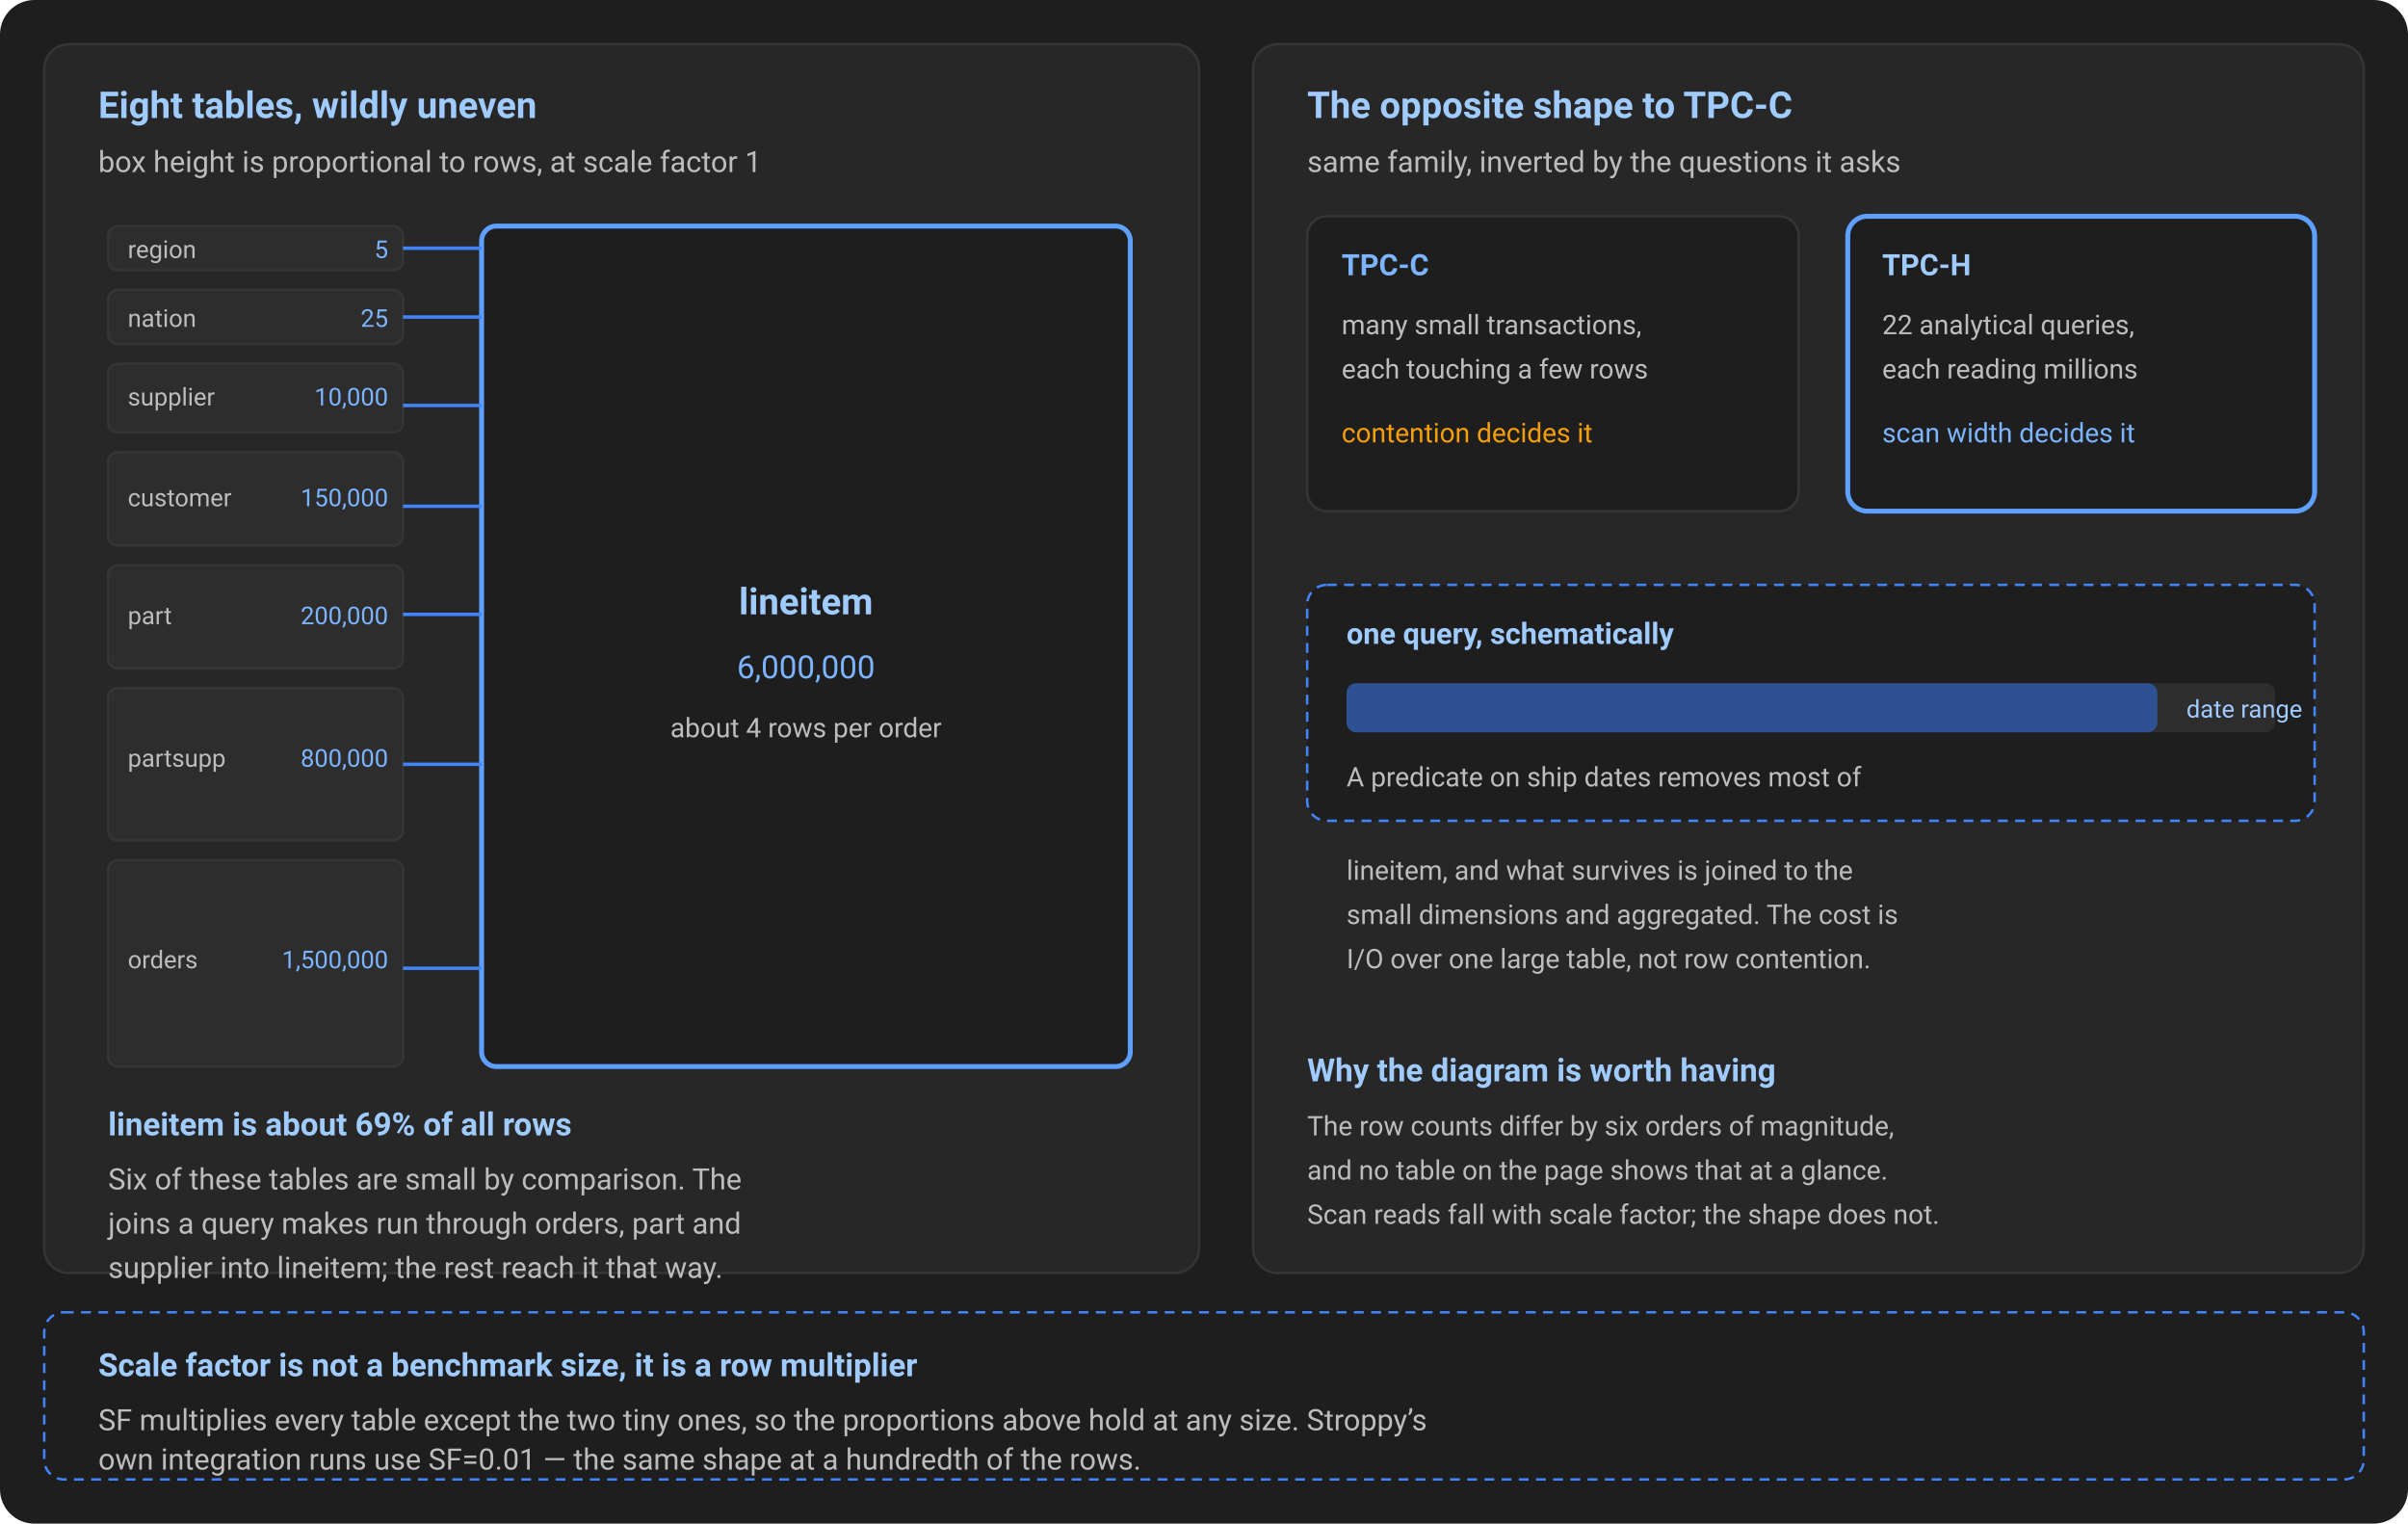
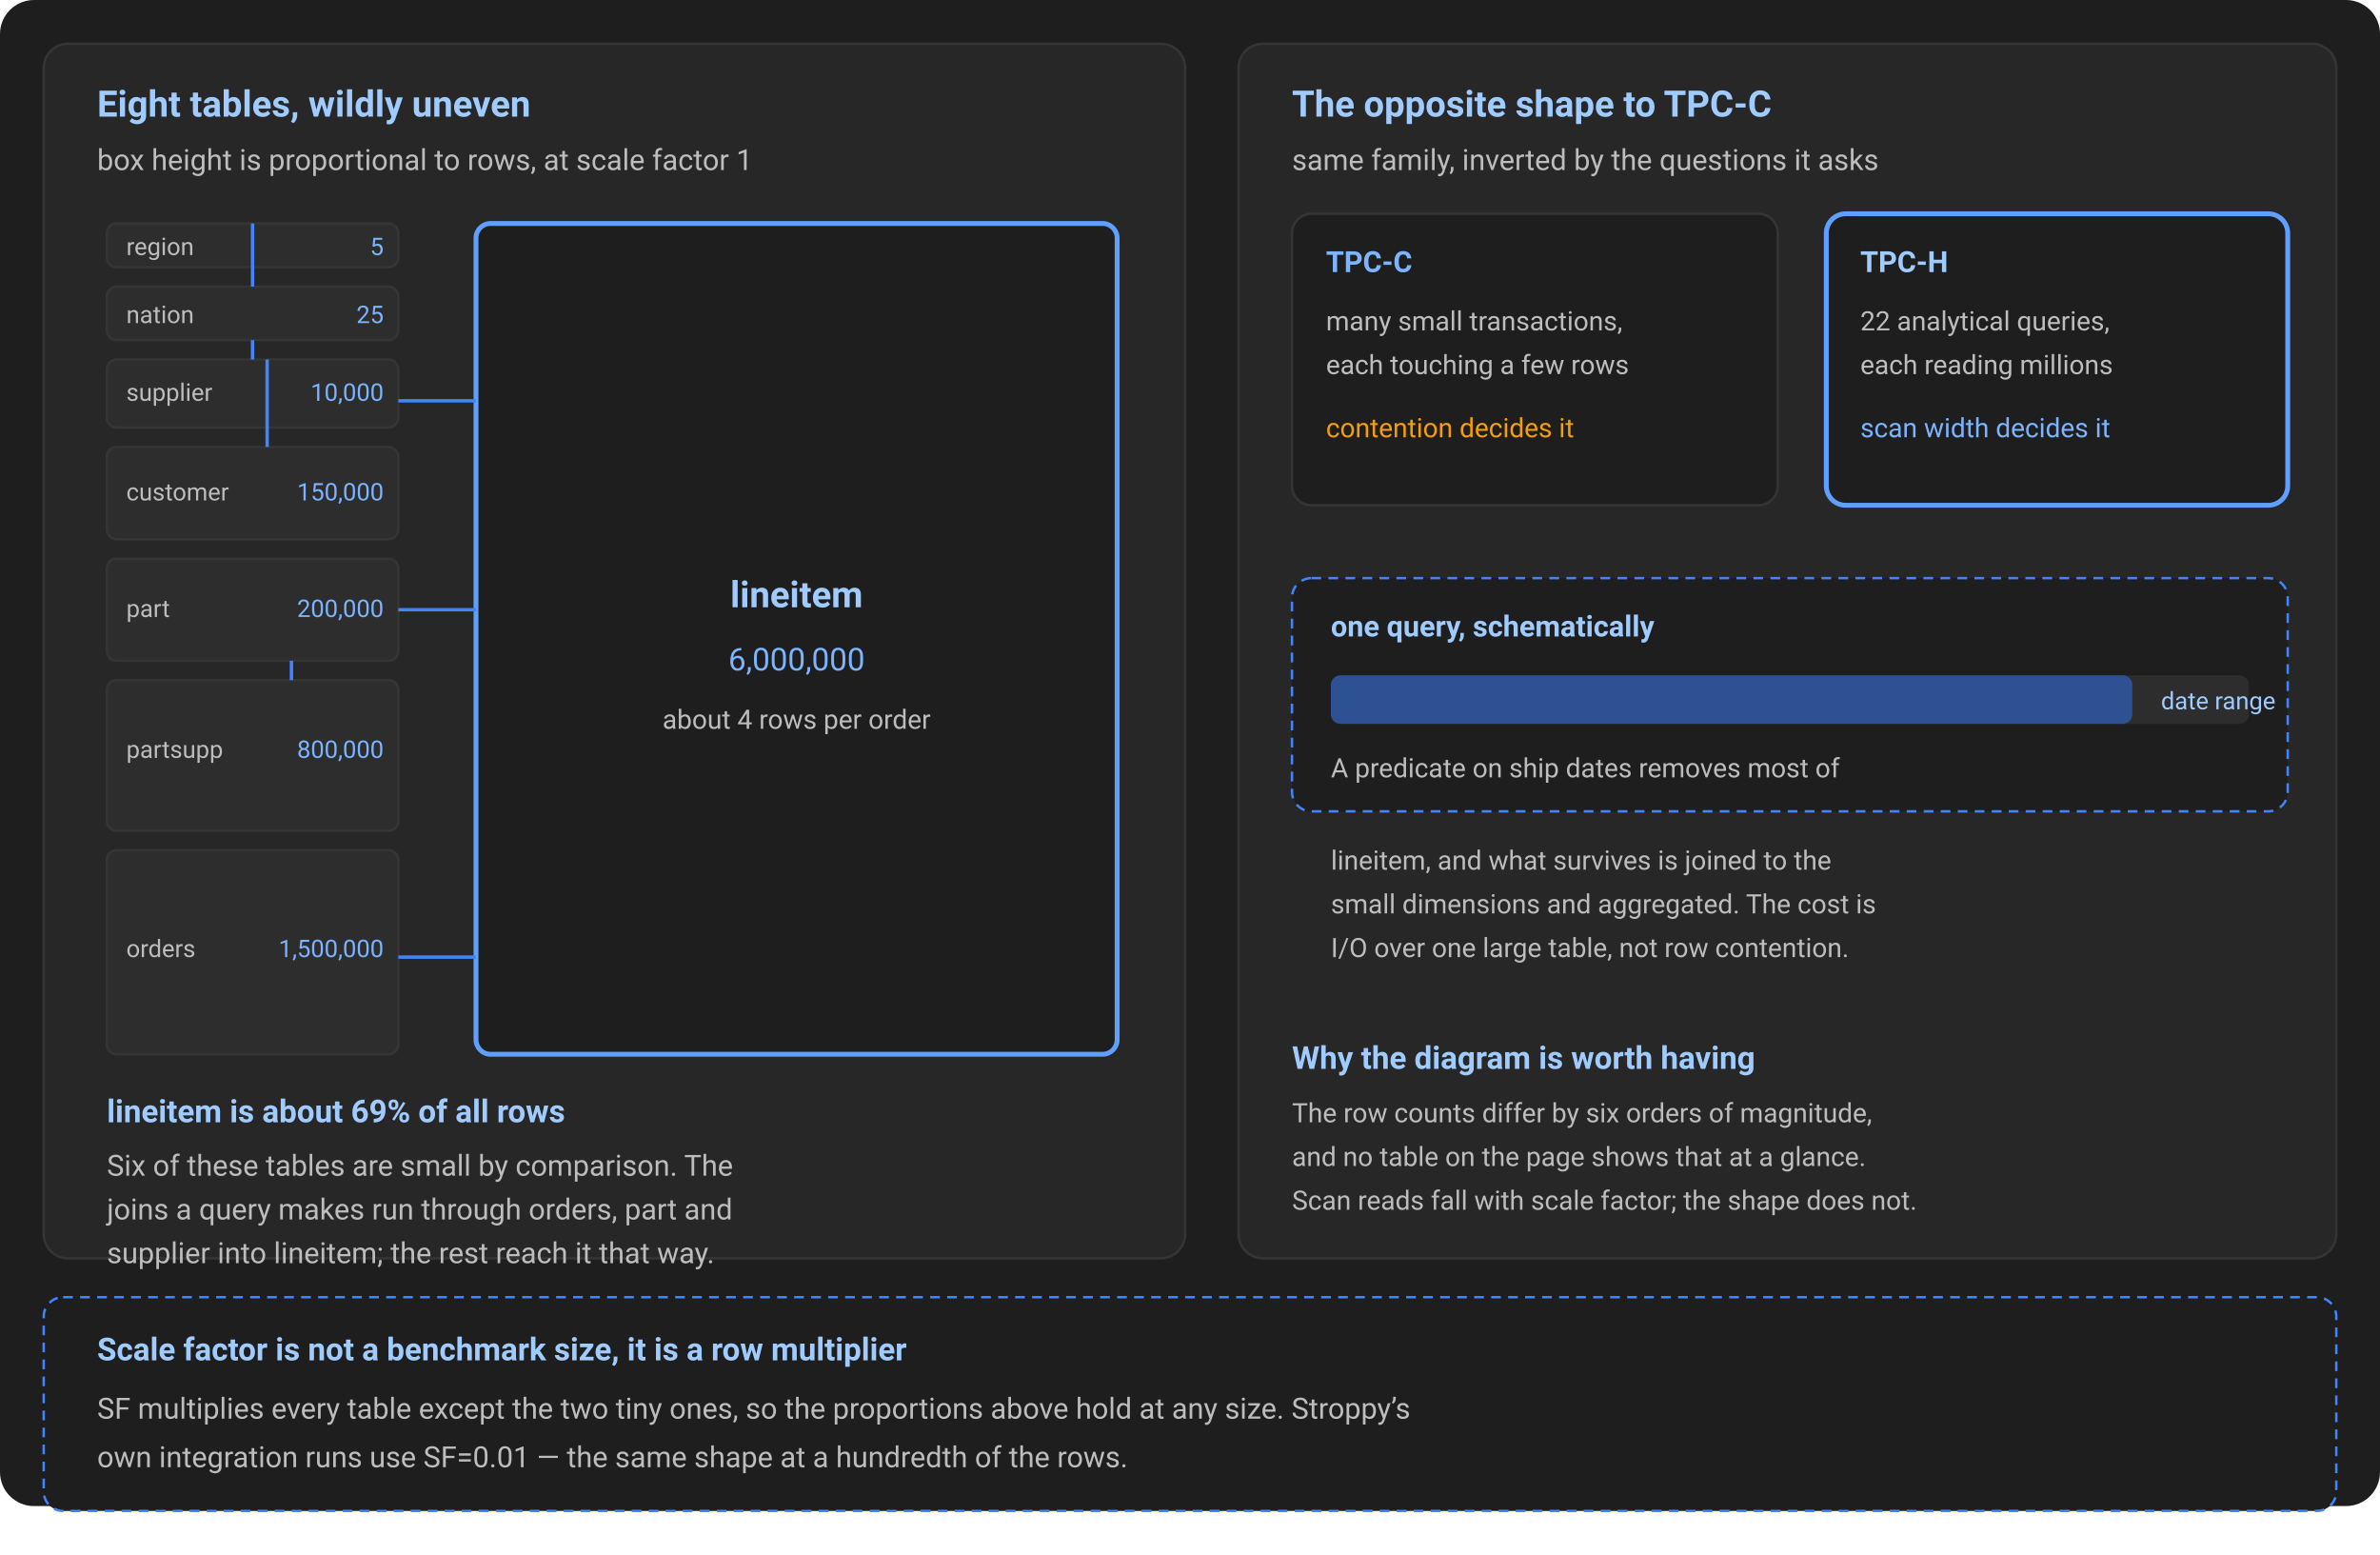
- <svg xmlns="http://www.w3.org/2000/svg" viewBox="0 0 980 620" width="980" height="620" role="img" aria-labelledby="tpch-title tpch-desc" font-family="ui-sans-serif, system-ui, -apple-system, Segoe UI, Roboto, sans-serif">
+ <svg xmlns="http://www.w3.org/2000/svg" viewBox="0 0 980 640" width="980" height="640" role="img" aria-labelledby="tpch-title tpch-desc" font-family="ui-sans-serif, system-ui, -apple-system, Segoe UI, Roboto, sans-serif">
  <rect x="0" y="0" width="980" height="620" rx="14" fill="#1e1e1e" />
  <rect x="18" y="18" width="470" height="500" rx="10" fill="#272727" stroke="#353535" />
  <text x="40" y="48" fill="#a0cbff" font-size="15" font-weight="600">Eight tables, wildly uneven</text>
  <text x="40" y="70" fill="#bdbdbd" font-size="12">box height is proportional to rows, at scale factor 1</text>
  <g font-size="12" fill="#bdbdbd">
    <rect x="44" y="92" width="120" height="18" rx="4" fill="#2d2d2d" stroke="#353535" />
    <text x="52" y="105" font-size="10">region</text>
    <text x="158" y="105" text-anchor="end" fill="#7cb4ff" font-size="10">5</text>
    <rect x="44" y="118" width="120" height="22" rx="4" fill="#2d2d2d" stroke="#353535" />
    <text x="52" y="133" font-size="10">nation</text>
    <text x="158" y="133" text-anchor="end" fill="#7cb4ff" font-size="10">25</text>
    <rect x="44" y="148" width="120" height="28" rx="4" fill="#2d2d2d" stroke="#353535" />
    <text x="52" y="165" font-size="10">supplier</text>
    <text x="158" y="165" text-anchor="end" fill="#7cb4ff" font-size="10">10,000</text>
    <rect x="44" y="184" width="120" height="38" rx="4" fill="#2d2d2d" stroke="#353535" />
    <text x="52" y="206" font-size="10">customer</text>
    <text x="158" y="206" text-anchor="end" fill="#7cb4ff" font-size="10">150,000</text>
    <rect x="44" y="230" width="120" height="42" rx="4" fill="#2d2d2d" stroke="#353535" />
    <text x="52" y="254" font-size="10">part</text>
    <text x="158" y="254" text-anchor="end" fill="#7cb4ff" font-size="10">200,000</text>
    <rect x="44" y="280" width="120" height="62" rx="4" fill="#2d2d2d" stroke="#353535" />
    <text x="52" y="312" font-size="10">partsupp</text>
    <text x="158" y="312" text-anchor="end" fill="#7cb4ff" font-size="10">800,000</text>
    <rect x="44" y="350" width="120" height="84" rx="4" fill="#2d2d2d" stroke="#353535" />
    <text x="52" y="394" font-size="10">orders</text>
    <text x="158" y="394" text-anchor="end" fill="#7cb4ff" font-size="10">1,500,000</text>
    <rect x="196" y="92" width="264" height="342" rx="6" fill="#1e1e1e" stroke="#5fa0ff" stroke-width="2" />
    <text x="328" y="250" text-anchor="middle" fill="#a0cbff" font-size="15" font-weight="600">lineitem</text>
    <text x="328" y="276" text-anchor="middle" fill="#7cb4ff" font-size="13">6,000,000</text>
    <text x="328" y="300" text-anchor="middle" fill="#bdbdbd" font-size="11">about 4 rows per order</text>
  </g>
  <g stroke="#4284fb" stroke-width="1.4" fill="none">
-     <path d="M164 206 L196 206" />
    <path d="M164 394 L196 394" />
-     <path d="M164 250 L196 250" />
-     <path d="M164 311 L196 311" />
+     <path d="M164 251 L196 251" />
    <path d="M164 165 L196 165" />
-     <path d="M164 129 L196 129" />
-     <path d="M164 101 L196 101" />
+     <path d="M104 118 L104 92" />
+     <path d="M104 148 L104 140" />
+     <path d="M110 184 L110 148" />
+     <path d="M120 280 L120 272" />
  </g>
  <text x="44" y="462" fill="#a0cbff" font-size="13" font-weight="600">lineitem is about 69% of all rows</text>
  <text x="44" y="484" fill="#bdbdbd" font-size="12">Six of these tables are small by comparison. The</text>
  <text x="44" y="502" fill="#bdbdbd" font-size="12">joins a query makes run through orders, part and</text>
  <text x="44" y="520" fill="#bdbdbd" font-size="12">supplier into lineitem; the rest reach it that way.</text>
  <rect x="510" y="18" width="452" height="500" rx="10" fill="#272727" stroke="#353535" />
  <text x="532" y="48" fill="#a0cbff" font-size="15" font-weight="600">The opposite shape to TPC-C</text>
  <text x="532" y="70" fill="#bdbdbd" font-size="12">same family, inverted by the questions it asks</text>
  <rect x="532" y="88" width="200" height="120" rx="8" fill="#1e1e1e" stroke="#353535" />
  <text x="546" y="112" fill="#7cb4ff" font-size="12" font-weight="600">TPC-C</text>
  <text x="546" y="136" fill="#bdbdbd" font-size="11">many small transactions,</text>
  <text x="546" y="154" fill="#bdbdbd" font-size="11">each touching a few rows</text>
  <text x="546" y="180" fill="#f59e0b" font-size="11">contention decides it</text>
  <rect x="752" y="88" width="190" height="120" rx="8" fill="#1e1e1e" stroke="#5fa0ff" stroke-width="2" />
  <text x="766" y="112" fill="#a0cbff" font-size="12" font-weight="600">TPC-H</text>
  <text x="766" y="136" fill="#bdbdbd" font-size="11">22 analytical queries,</text>
  <text x="766" y="154" fill="#bdbdbd" font-size="11">each reading millions</text>
  <text x="766" y="180" fill="#7cb4ff" font-size="11">scan width decides it</text>
  <rect x="532" y="238" width="410" height="96" rx="8" fill="#1e1e1e" stroke="#4284fb" stroke-dasharray="4 3" />
  <text x="548" y="262" fill="#a0cbff" font-size="12" font-weight="600">one query, schematically</text>
  <rect x="548" y="278" width="378" height="20" rx="4" fill="#2d2d2d" />
  <rect x="548" y="278" width="330" height="20" rx="4" fill="#2d6fe8" opacity="0.55" />
  <text x="937" y="292" text-anchor="end" fill="#a0cbff" font-size="10">date range</text>
  <text x="548" y="320" fill="#bdbdbd" font-size="11">A predicate on ship dates removes most of</text>
  <text x="548" y="358" fill="#bdbdbd" font-size="11">lineitem, and what survives is joined to the</text>
  <text x="548" y="376" fill="#bdbdbd" font-size="11">small dimensions and aggregated. The cost is</text>
  <text x="548" y="394" fill="#bdbdbd" font-size="11">I/O over one large table, not row contention.</text>
  <text x="532" y="440" fill="#a0cbff" font-size="13" font-weight="600">Why the diagram is worth having</text>
  <text x="532" y="462" fill="#bdbdbd" font-size="11">The row counts differ by six orders of magnitude,</text>
  <text x="532" y="480" fill="#bdbdbd" font-size="11">and no table on the page shows that at a glance.</text>
  <text x="532" y="498" fill="#bdbdbd" font-size="11">Scan reads fall with scale factor; the shape does not.</text>
-   <rect x="18" y="534" width="944" height="68" rx="8" fill="#1e1e1e" stroke="#4284fb" stroke-dasharray="4 3" />
+   <rect x="18" y="534" width="944" height="88" rx="8" fill="#1e1e1e" stroke="#4284fb" stroke-dasharray="4 3" />
  <text x="40" y="560" fill="#a0cbff" font-size="13" font-weight="600">Scale factor is not a benchmark size, it is a row multiplier</text>
-   <text x="40" y="582" fill="#bdbdbd" font-size="12">SF multiplies every table except the two tiny ones, so the proportions above hold at any size. Stroppy’s</text>
-   <text x="40" y="598" fill="#bdbdbd" font-size="12">own integration runs use SF=0.01 — the same shape at a hundredth of the rows.</text>
+   <text x="40" y="584" fill="#bdbdbd" font-size="12">SF multiplies every table except the two tiny ones, so the proportions above hold at any size. Stroppy’s</text>
+   <text x="40" y="604" fill="#bdbdbd" font-size="12">own integration runs use SF=0.01 — the same shape at a hundredth of the rows.</text>
  <defs>
    <marker id="arrow" viewBox="0 0 10 10" refX="8" refY="5" markerWidth="6" markerHeight="6" orient="auto-start-reverse">
      <path d="M 0 0 L 10 5 L 0 10 z" fill="#5fa0ff" />
    </marker>
  </defs>
</svg>
